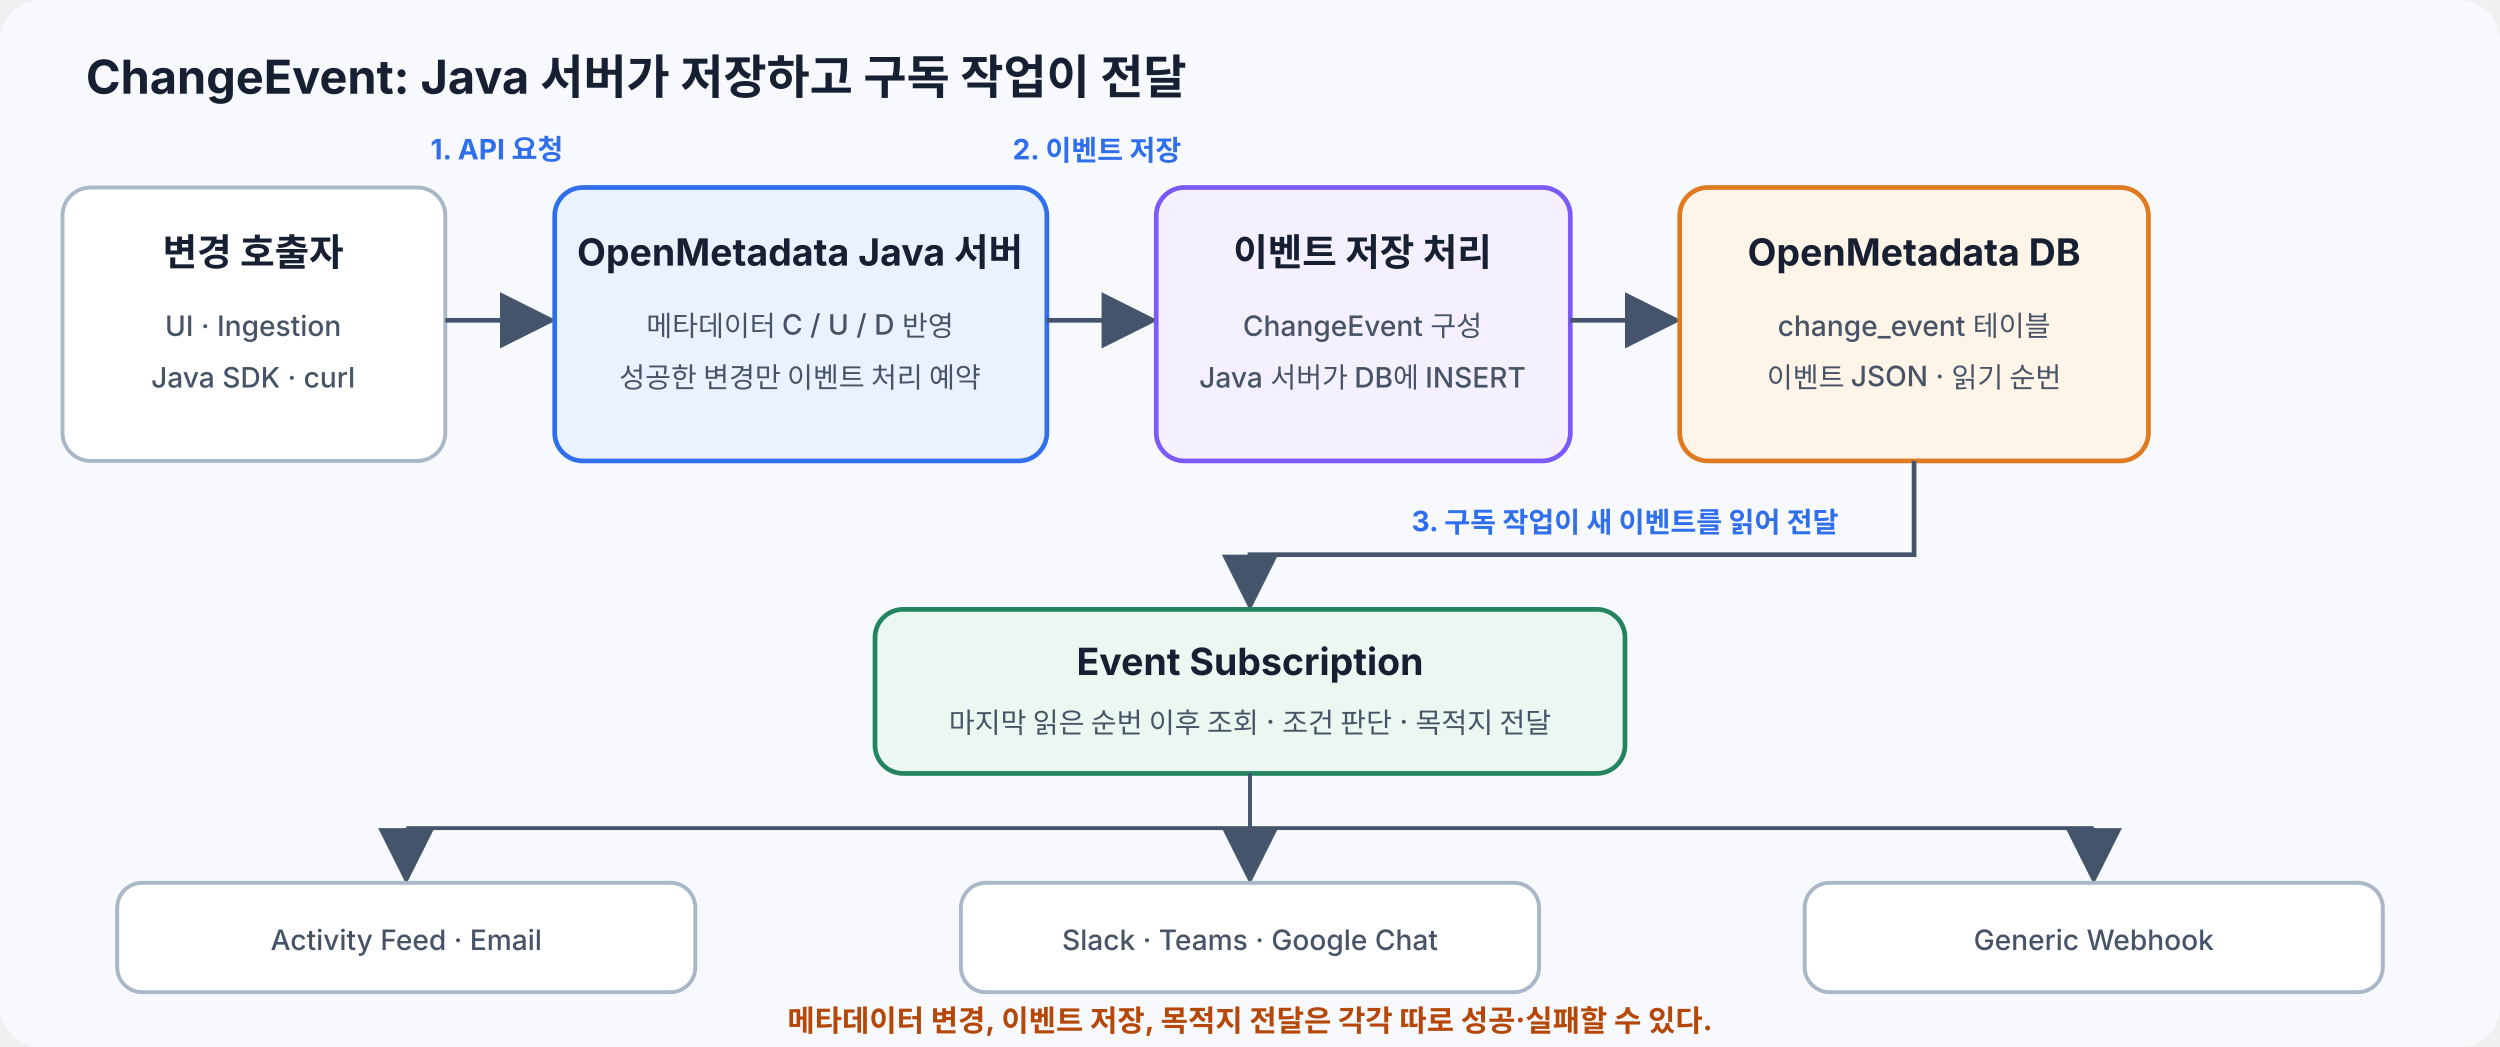
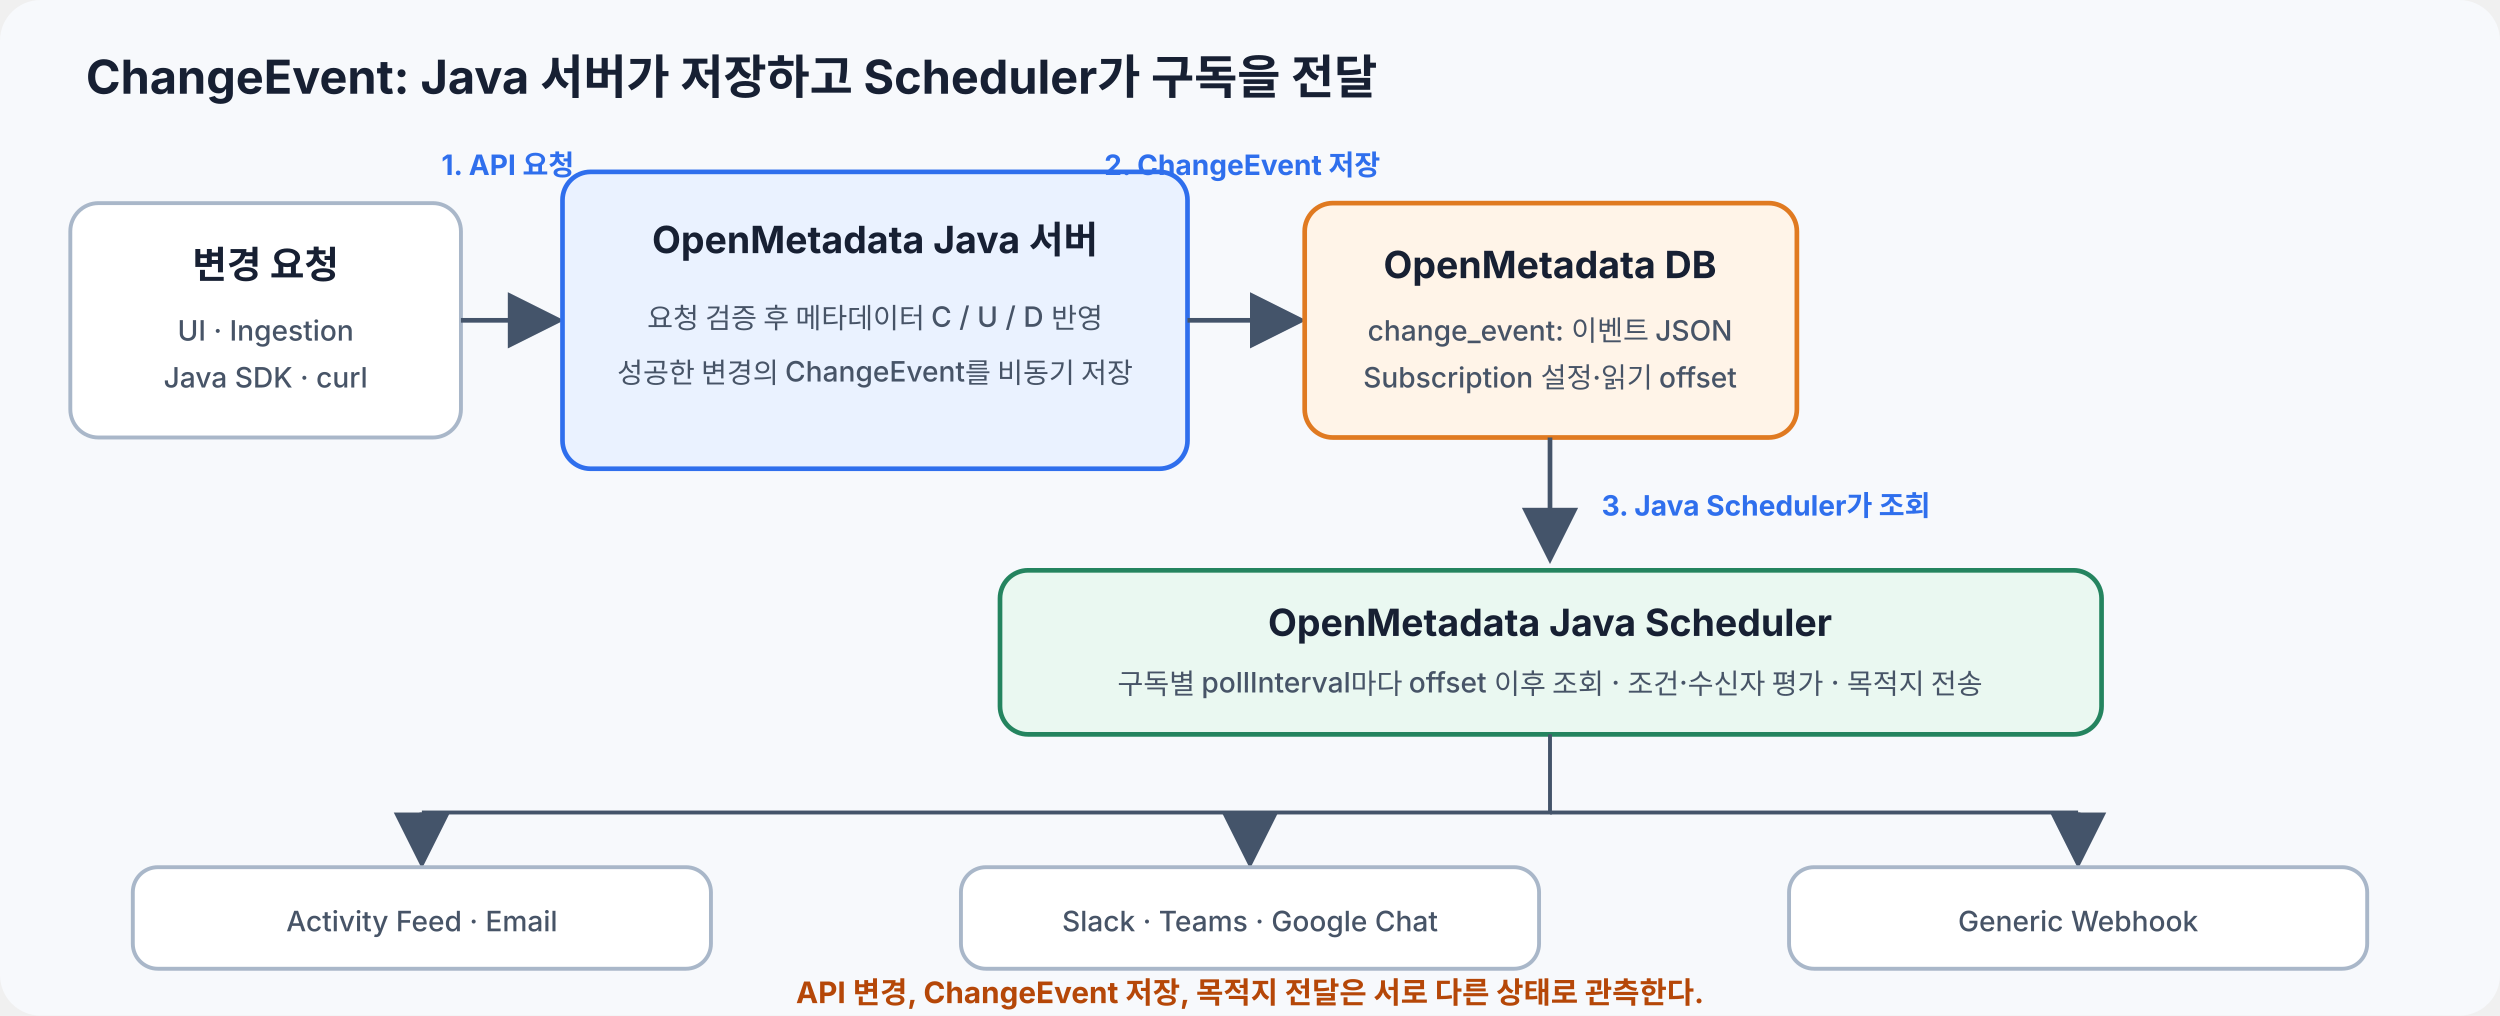
- <svg xmlns="http://www.w3.org/2000/svg" width="1600" height="670" viewBox="0 0 1600 670" role="img" aria-labelledby="title desc">
+ <svg xmlns="http://www.w3.org/2000/svg" width="1600" height="650" viewBox="0 0 1600 650" role="img" aria-labelledby="title desc">
  <defs>
    <marker id="arrow" markerWidth="12" markerHeight="12" refX="10" refY="6" orient="auto">
      <path d="M0,0 L12,6 L0,12 Z" fill="#44546A" />
    </marker>
    <style>
      .bg { fill:#F7F9FC; }
      .box { fill:#FFFFFF; stroke:#A9B7C9; stroke-width:2.5; }
      .server { fill:#EAF2FF; stroke:#2F6FED; stroke-width:3; }
-       .writer { fill:#F4F0FF; stroke:#7A5AF8; stroke-width:3; }
      .db { fill:#FFF4E8; stroke:#E07A21; stroke-width:3; }
-       .subscription { fill:#EAF8F1; stroke:#24845F; stroke-width:3; }
+       .scheduler { fill:#EAF8F1; stroke:#24845F; stroke-width:3; }
      .line { stroke:#44546A; stroke-width:3; fill:none; marker-end:url(#arrow); }
      .branch { stroke:#44546A; stroke-width:2.5; fill:none; }
      .title { font:700 30px -apple-system,BlinkMacSystemFont,"Segoe UI","Noto Sans KR",sans-serif; fill:#172033; }
      .label { font:700 24px -apple-system,BlinkMacSystemFont,"Segoe UI","Noto Sans KR",sans-serif; fill:#172033; }
      .small { font:500 18px -apple-system,BlinkMacSystemFont,"Segoe UI","Noto Sans KR",sans-serif; fill:#475467; }
      .step { font:700 18px -apple-system,BlinkMacSystemFont,"Segoe UI","Noto Sans KR",sans-serif; fill:#2F6FED; }
      .note { font:700 19px -apple-system,BlinkMacSystemFont,"Segoe UI","Noto Sans KR",sans-serif; fill:#B54708; }
    </style>
  </defs>
-   <rect class="bg" width="1600" height="670" rx="26" />
-   <text class="title" x="55" y="60">ChangeEvent: Java 서버가 저장하고 구독 작업이 전달</text>
-   <rect class="box" x="40" y="120" width="245" height="175" rx="18" />
-   <text class="label" x="162" y="170" text-anchor="middle">변경 호출자</text>
-   <text class="small" x="162" y="215" text-anchor="middle">UI · Ingestion</text>
-   <text class="small" x="162" y="248" text-anchor="middle">Java SDK · curl</text>
-   <path class="line" d="M285 205 H350" />
-   <text class="step" x="318" y="102" text-anchor="middle">1. API 요청</text>
-   <rect class="server" x="355" y="120" width="315" height="175" rx="18" />
-   <text class="label" x="512" y="170" text-anchor="middle">OpenMetadata Java 서버</text>
-   <text class="small" x="512" y="215" text-anchor="middle">메타데이터 C / U / D 반영</text>
-   <text class="small" x="512" y="248" text-anchor="middle">성공한 변경만 이벤트 처리 예약</text>
-   <path class="line" d="M670 205 H735" />
-   <text class="step" x="702" y="102" text-anchor="middle">2. 이벤트 저장</text>
-   <rect class="writer" x="740" y="120" width="265" height="175" rx="18" />
-   <text class="label" x="872" y="170" text-anchor="middle">이벤트 저장 처리</text>
-   <text class="small" x="872" y="215" text-anchor="middle">ChangeEvent 구성</text>
-   <text class="small" x="872" y="248" text-anchor="middle">Java 서버가 DB에 INSERT</text>
-   <path class="line" d="M1005 205 H1070" />
-   <rect class="db" x="1075" y="120" width="300" height="175" rx="18" />
-   <text class="label" x="1225" y="170" text-anchor="middle">OpenMetadata DB</text>
-   <text class="small" x="1225" y="215" text-anchor="middle">change_event 테이블</text>
-   <text class="small" x="1225" y="248" text-anchor="middle">이벤트 JSON · 읽기 순번</text>
-   <path class="line" d="M1225 295 V355 H800 V385" />
-   <text class="step" x="1040" y="340" text-anchor="middle">3. 구독 작업이 새 이벤트를 읽어 전달</text>
-   <rect class="subscription" x="560" y="390" width="480" height="105" rx="18" />
-   <text class="label" x="800" y="432" text-anchor="middle">Event Subscription</text>
-   <text class="small" x="800" y="469" text-anchor="middle">마지막 읽은 순번 이후 조회 · 조건 판단 · 목적지 전달</text>
-   <path class="branch" d="M800 495 V530 H260" />
-   <path class="branch" d="M800 530 H1340" />
-   <path class="line" d="M260 530 V560" />
-   <path class="line" d="M800 530 V560" />
-   <path class="line" d="M1340 530 V560" />
-   <rect class="box" x="75" y="565" width="370" height="70" rx="16" />
-   <text class="small" x="260" y="608" text-anchor="middle">Activity Feed · Email</text>
-   <rect class="box" x="615" y="565" width="370" height="70" rx="16" />
-   <text class="small" x="800" y="608" text-anchor="middle">Slack · Teams · Google Chat</text>
-   <rect class="box" x="1155" y="565" width="370" height="70" rx="16" />
-   <text class="small" x="1340" y="608" text-anchor="middle">Generic Webhook</text>
-   <text class="note" x="800" y="660" text-anchor="middle">메타데이터 변경, 이벤트 저장, 목적지 전달은 각각 따로 성공·실패할 수 있다.</text>
+   <rect class="bg" width="1600" height="650" rx="26" />
+   <text class="title" x="55" y="60">ChangeEvent: Java 서버가 저장하고 Scheduler가 구독을 전달</text>
+   <rect class="box" x="45" y="130" width="250" height="150" rx="18" />
+   <text class="label" x="170" y="178" text-anchor="middle">변경 요청</text>
+   <text class="small" x="170" y="218" text-anchor="middle">UI · Ingestion</text>
+   <text class="small" x="170" y="248" text-anchor="middle">Java SDK · curl</text>
+   <path class="line" d="M295 205 H355" />
+   <text class="step" x="325" y="112" text-anchor="middle">1. API 요청</text>
+   <rect class="server" x="360" y="110" width="400" height="190" rx="18" />
+   <text class="label" x="560" y="162" text-anchor="middle">OpenMetadata Java 서버</text>
+   <text class="small" x="560" y="210" text-anchor="middle">요청 검증 후 메타데이터 C / U / D 반영</text>
+   <text class="small" x="560" y="245" text-anchor="middle">성공한 변경의 ChangeEvent를 비동기 저장</text>
+   <path class="line" d="M760 205 H830" />
+   <text class="step" x="795" y="112" text-anchor="middle">2. ChangeEvent 저장</text>
+   <rect class="db" x="835" y="130" width="315" height="150" rx="18" />
+   <text class="label" x="992" y="178" text-anchor="middle">OpenMetadata DB</text>
+   <text class="small" x="992" y="218" text-anchor="middle">change_event: 이벤트 JSON</text>
+   <text class="small" x="992" y="248" text-anchor="middle">Subscription 설정·읽기 offset</text>
+   <path class="line" d="M992 280 V355" />
+   <text class="step" x="1025" y="330">3. Java Scheduler가 조회</text>
+   <rect class="scheduler" x="640" y="365" width="705" height="105" rx="18" />
+   <text class="label" x="992" y="407" text-anchor="middle">OpenMetadata Java Scheduler</text>
+   <text class="small" x="992" y="444" text-anchor="middle">구독별 pollInterval마다 offset 이후 조회 · 조건·수신자 평가 · 목적지 전송</text>
+   <path class="branch" d="M992 470 V520 H270" />
+   <path class="branch" d="M992 520 H1330" />
+   <path class="line" d="M270 520 V550" />
+   <path class="line" d="M800 520 V550" />
+   <path class="line" d="M1330 520 V550" />
+   <rect class="box" x="85" y="555" width="370" height="65" rx="16" />
+   <text class="small" x="270" y="596" text-anchor="middle">Activity Feed · Email</text>
+   <rect class="box" x="615" y="555" width="370" height="65" rx="16" />
+   <text class="small" x="800" y="596" text-anchor="middle">Slack · Teams · Google Chat</text>
+   <rect class="box" x="1145" y="555" width="370" height="65" rx="16" />
+   <text class="small" x="1330" y="596" text-anchor="middle">Generic Webhook</text>
+   <text class="note" x="800" y="642" text-anchor="middle">API 변경, ChangeEvent 저장, 목적지 전달은 서로 다른 상태로 관측한다.</text>
</svg>
